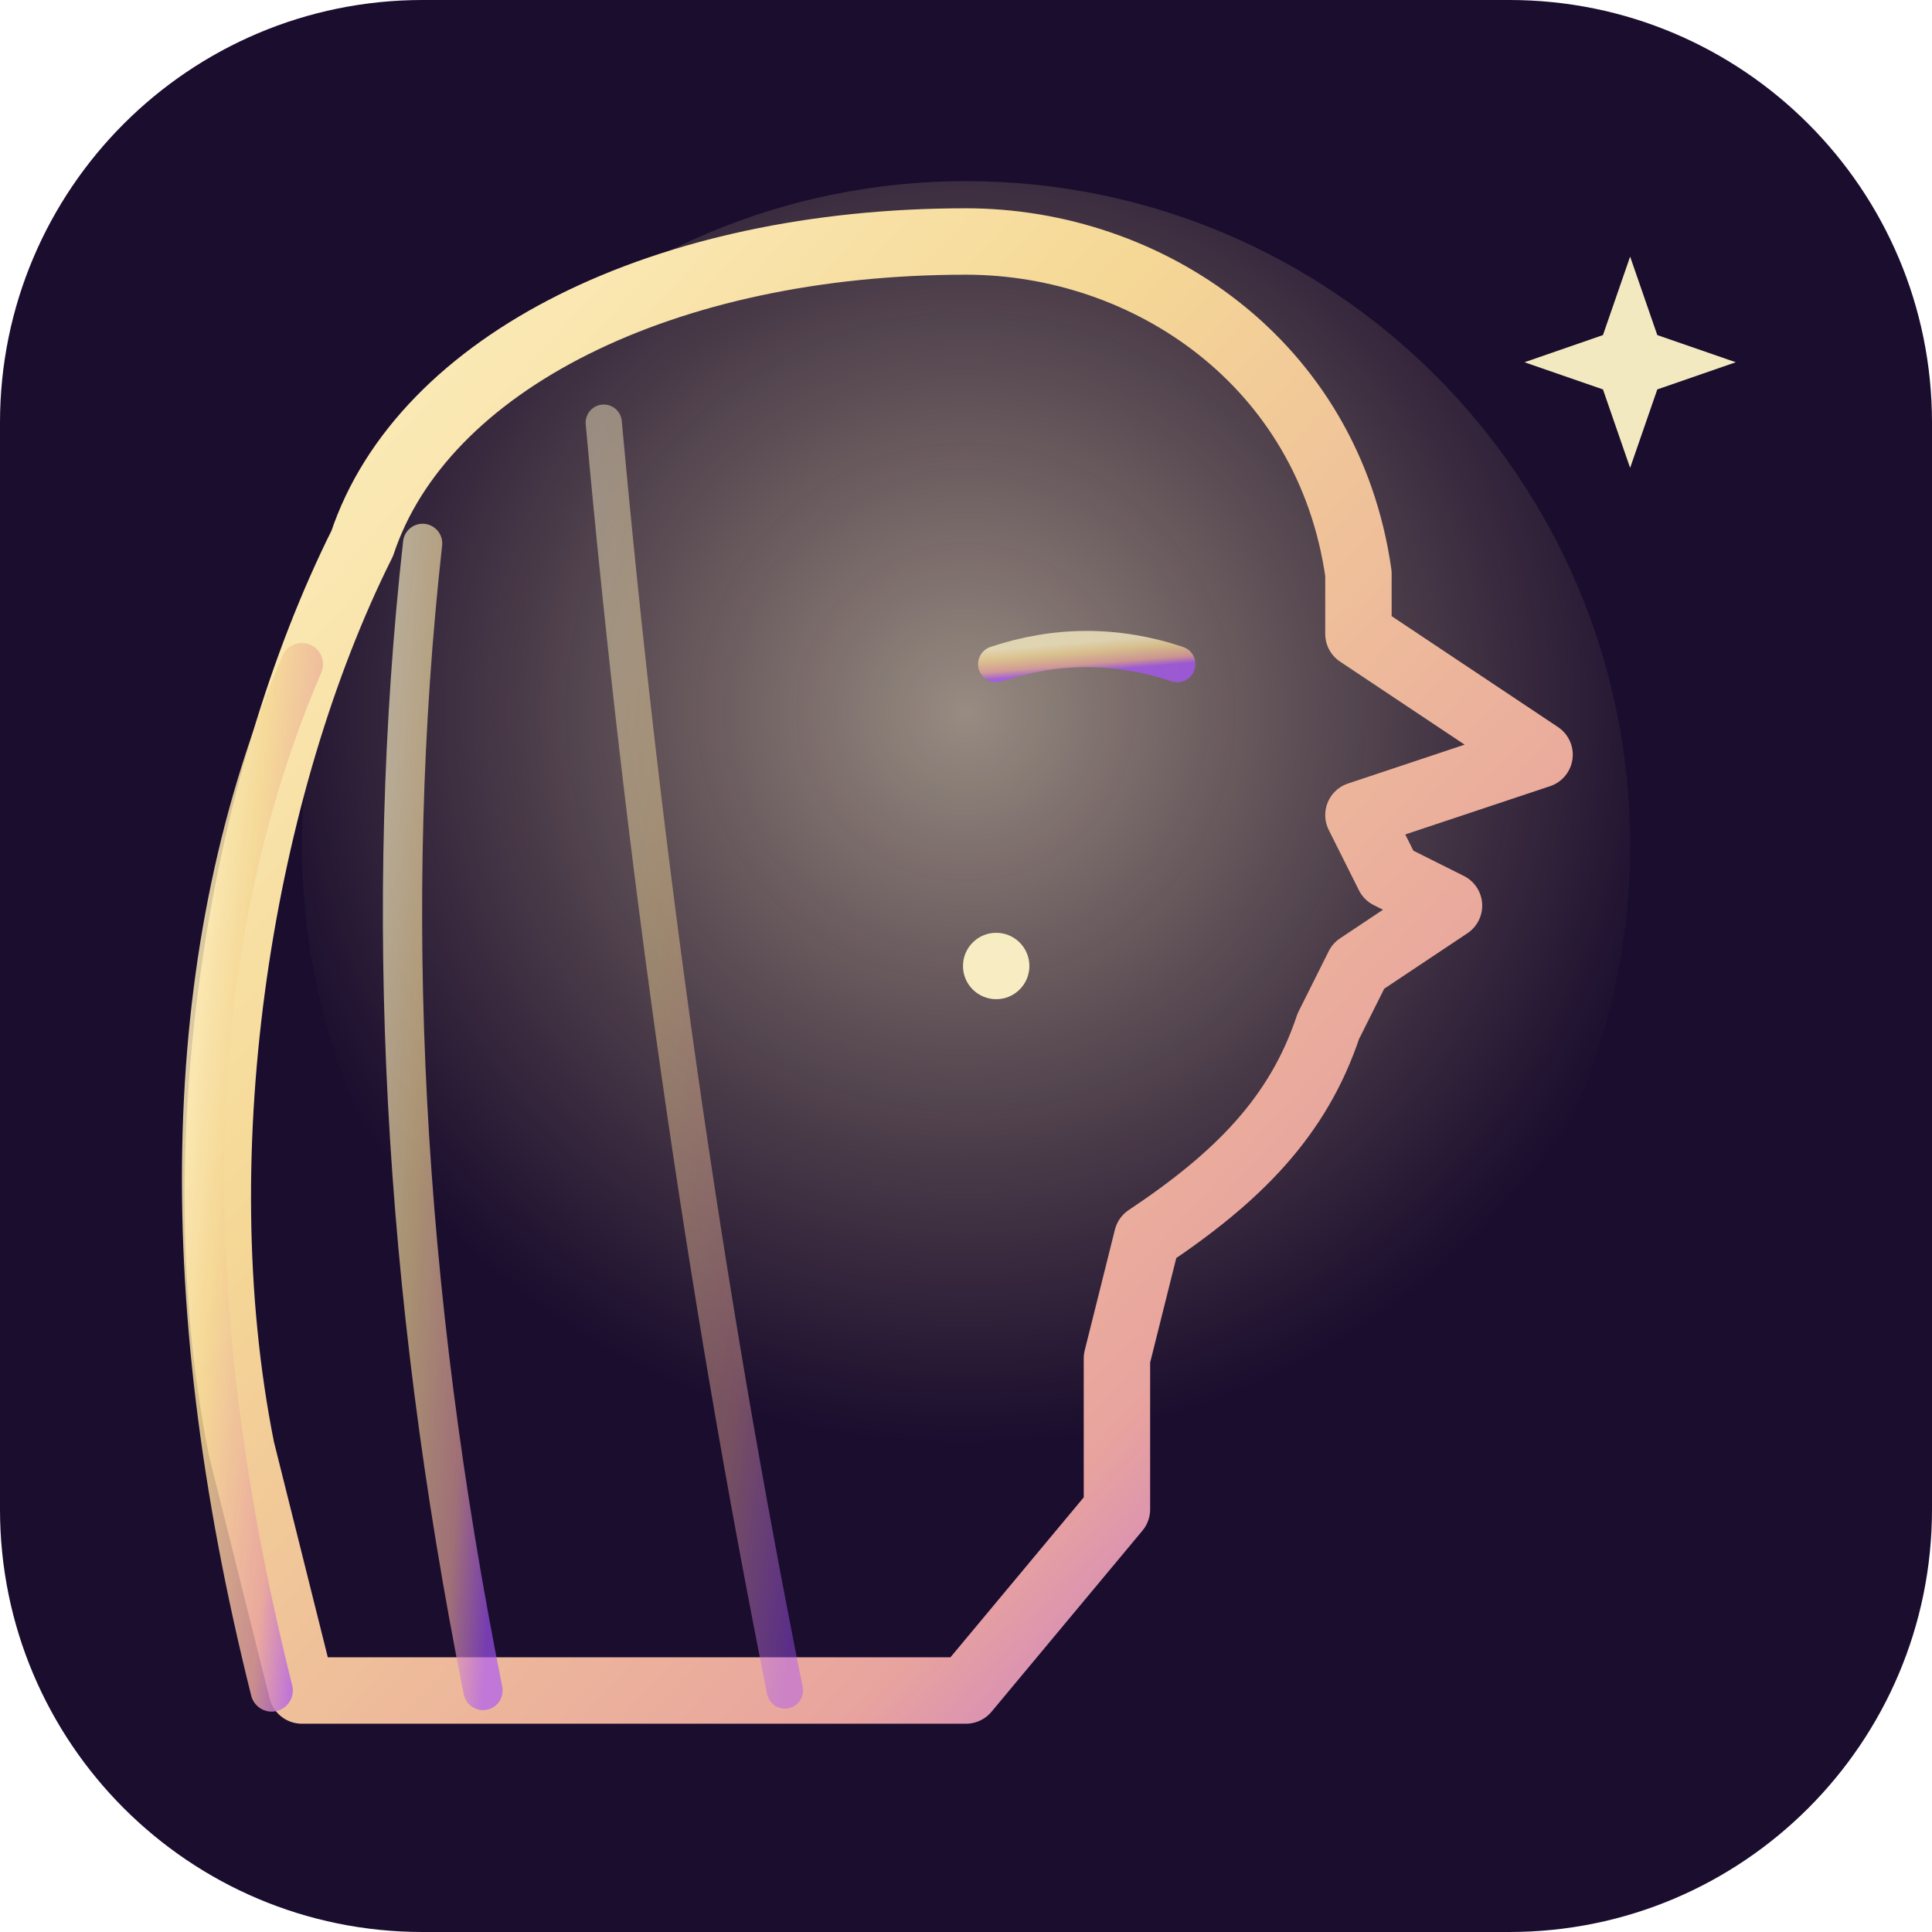
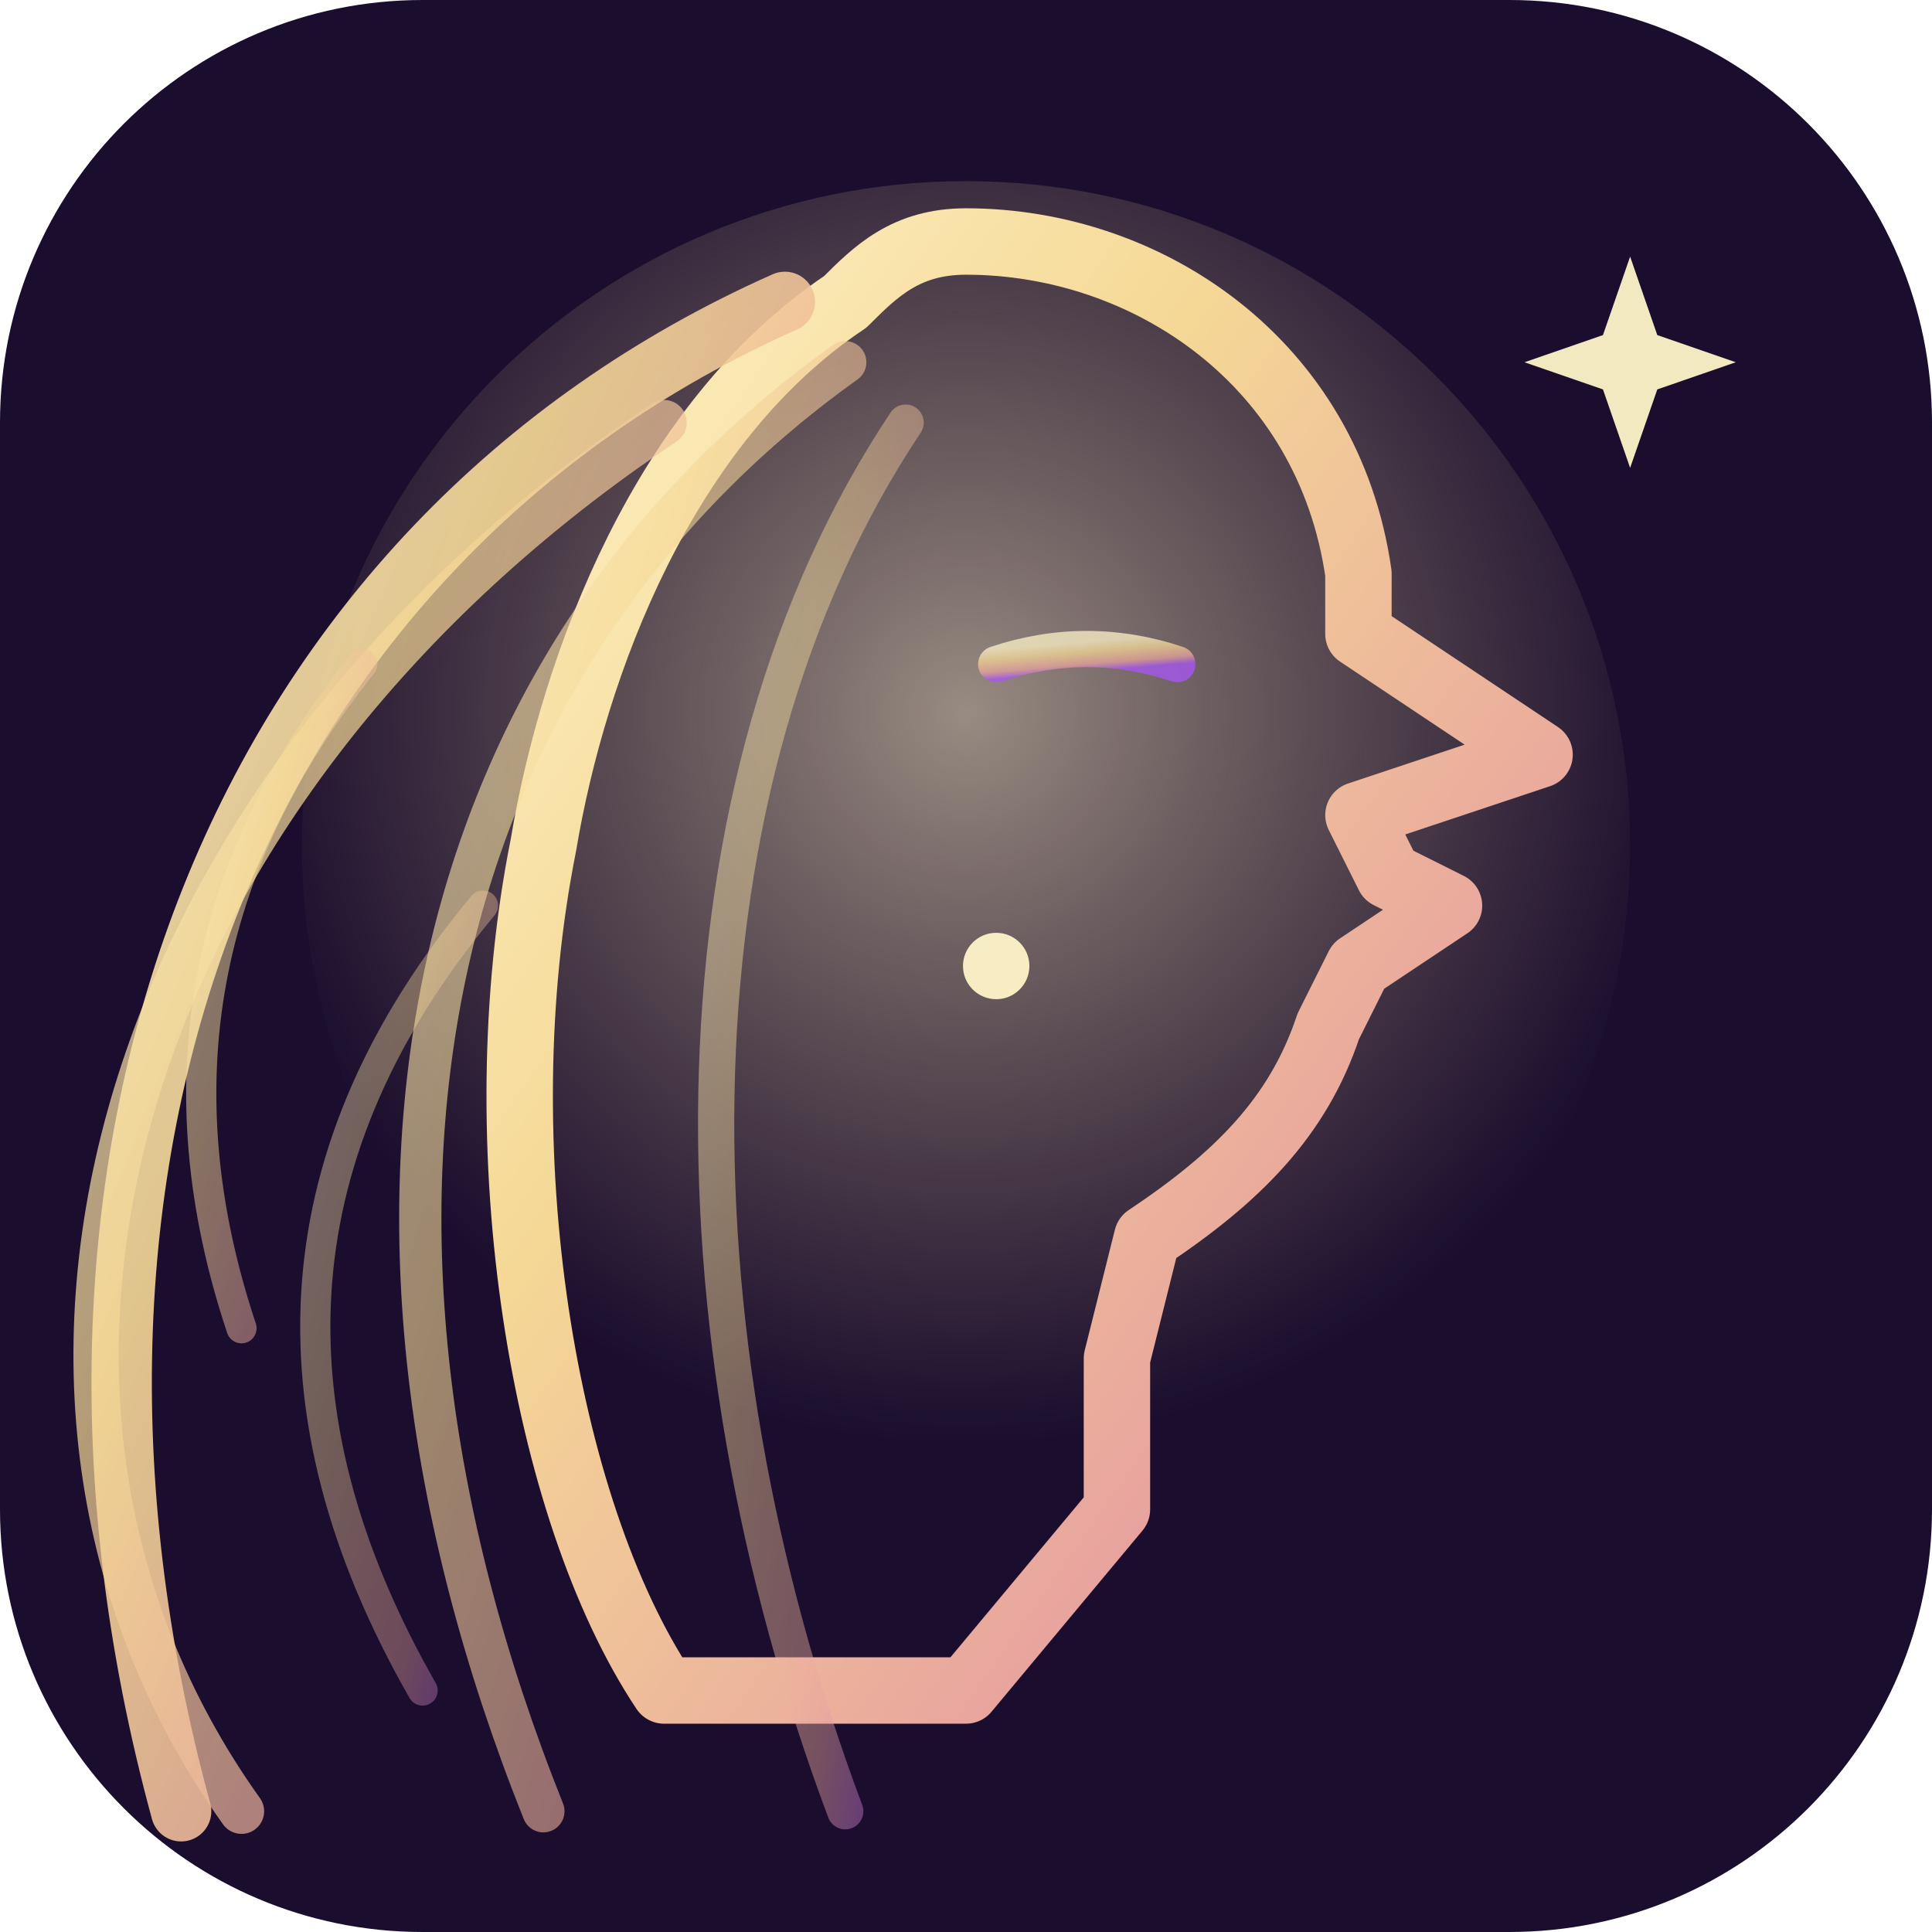
<svg xmlns="http://www.w3.org/2000/svg" width="64" height="64" viewBox="0 0 64 64" aria-label="Eve">
  <defs>
    <linearGradient id="g" x1="0" y1="0" x2="1" y2="1">
      <stop offset="0%" stop-color="#fef3c7" />
      <stop offset="35%" stop-color="#f5d896" />
      <stop offset="75%" stop-color="#e8a39e" />
      <stop offset="100%" stop-color="#a855f7" />
    </linearGradient>
    <radialGradient id="glow" cx="0.5" cy="0.4" r="0.55">
      <stop offset="0%" stop-color="#fef3c7" stop-opacity="0.55" />
      <stop offset="100%" stop-color="#f5d896" stop-opacity="0" />
    </radialGradient>
  </defs>
  <rect width="64" height="64" rx="14" fill="#1a0d2e" />
  <circle cx="32" cy="28" r="22" fill="url(#glow)" />
-   <path d="M 32 8 C 38 8 44 12 45 19 L 45 21 L 51 25 L 45 27 L 46 29 L 48 30 L 45 32 L 44 34 C 43 37 41 39 38 41 L 37 45 L 37 50 L 32 56 L 10 56 L 8 48 C 6 38 8 26 12 18 C 14 12 22 8 32 8 Z" stroke="url(#g)" stroke-width="2.2" stroke-linejoin="round" fill="none" />
-   <path d="M 10 22 Q 4 36 9 56" stroke="url(#g)" stroke-width="1.4" stroke-linecap="round" fill="none" opacity="0.85" />
-   <path d="M 14 18 Q 12 36 16 56" stroke="url(#g)" stroke-width="1.3" stroke-linecap="round" fill="none" opacity="0.65" />
-   <path d="M 20 14 Q 22 36 26 56" stroke="url(#g)" stroke-width="1.2" stroke-linecap="round" fill="none" opacity="0.45" />
+   <path d="M 32 8 C 38 8 44 12 45 19 L 45 21 L 51 25 L 45 27 L 46 29 L 48 30 L 45 32 L 44 34 C 43 37 41 39 38 41 L 37 45 L 37 50 L 32 56 L 22 56 C 18 50 16 38 18 28 C 19 22 22 14 28 10 C 29 9 30 8 32 8 Z" stroke="url(#g)" stroke-width="2.2" stroke-linejoin="round" fill="none" />
+   <path d="M 26 10 C 8 18 0 38 6 60" stroke="url(#g)" stroke-width="2" stroke-linecap="round" fill="none" opacity="0.9" />
+   <path d="M 22 14 C 4 26 -2 46 8 60" stroke="url(#g)" stroke-width="1.5" stroke-linecap="round" fill="none" opacity="0.7" />
+   <path d="M 28 12 C 14 22 10 40 18 60" stroke="url(#g)" stroke-width="1.4" stroke-linecap="round" fill="none" opacity="0.6" />
+   <path d="M 30 14 C 22 26 22 44 28 60" stroke="url(#g)" stroke-width="1.2" stroke-linecap="round" fill="none" opacity="0.45" />
+   <path d="M 12 22 Q 4 32 8 44" stroke="url(#g)" stroke-width="1" stroke-linecap="round" fill="none" opacity="0.5" />
+   <path d="M 16 30 Q 6 42 14 56" stroke="url(#g)" stroke-width="1" stroke-linecap="round" fill="none" opacity="0.4" />
  <path d="M 33 22 Q 36 21 39 22" stroke="url(#g)" stroke-width="1.2" stroke-linecap="round" fill="none" opacity="0.75" />
  <circle cx="33" cy="32" r="1.1" fill="#fef3c7" opacity="0.95" />
  <g transform="translate(54 12)">
    <path d="M 0 -3.5 L 0.9 -0.9 L 3.5 0 L 0.9 0.9 L 0 3.5 L -0.9 0.9 L -3.5 0 L -0.9 -0.9 Z" fill="#fef3c7" opacity="0.95" />
  </g>
</svg>
